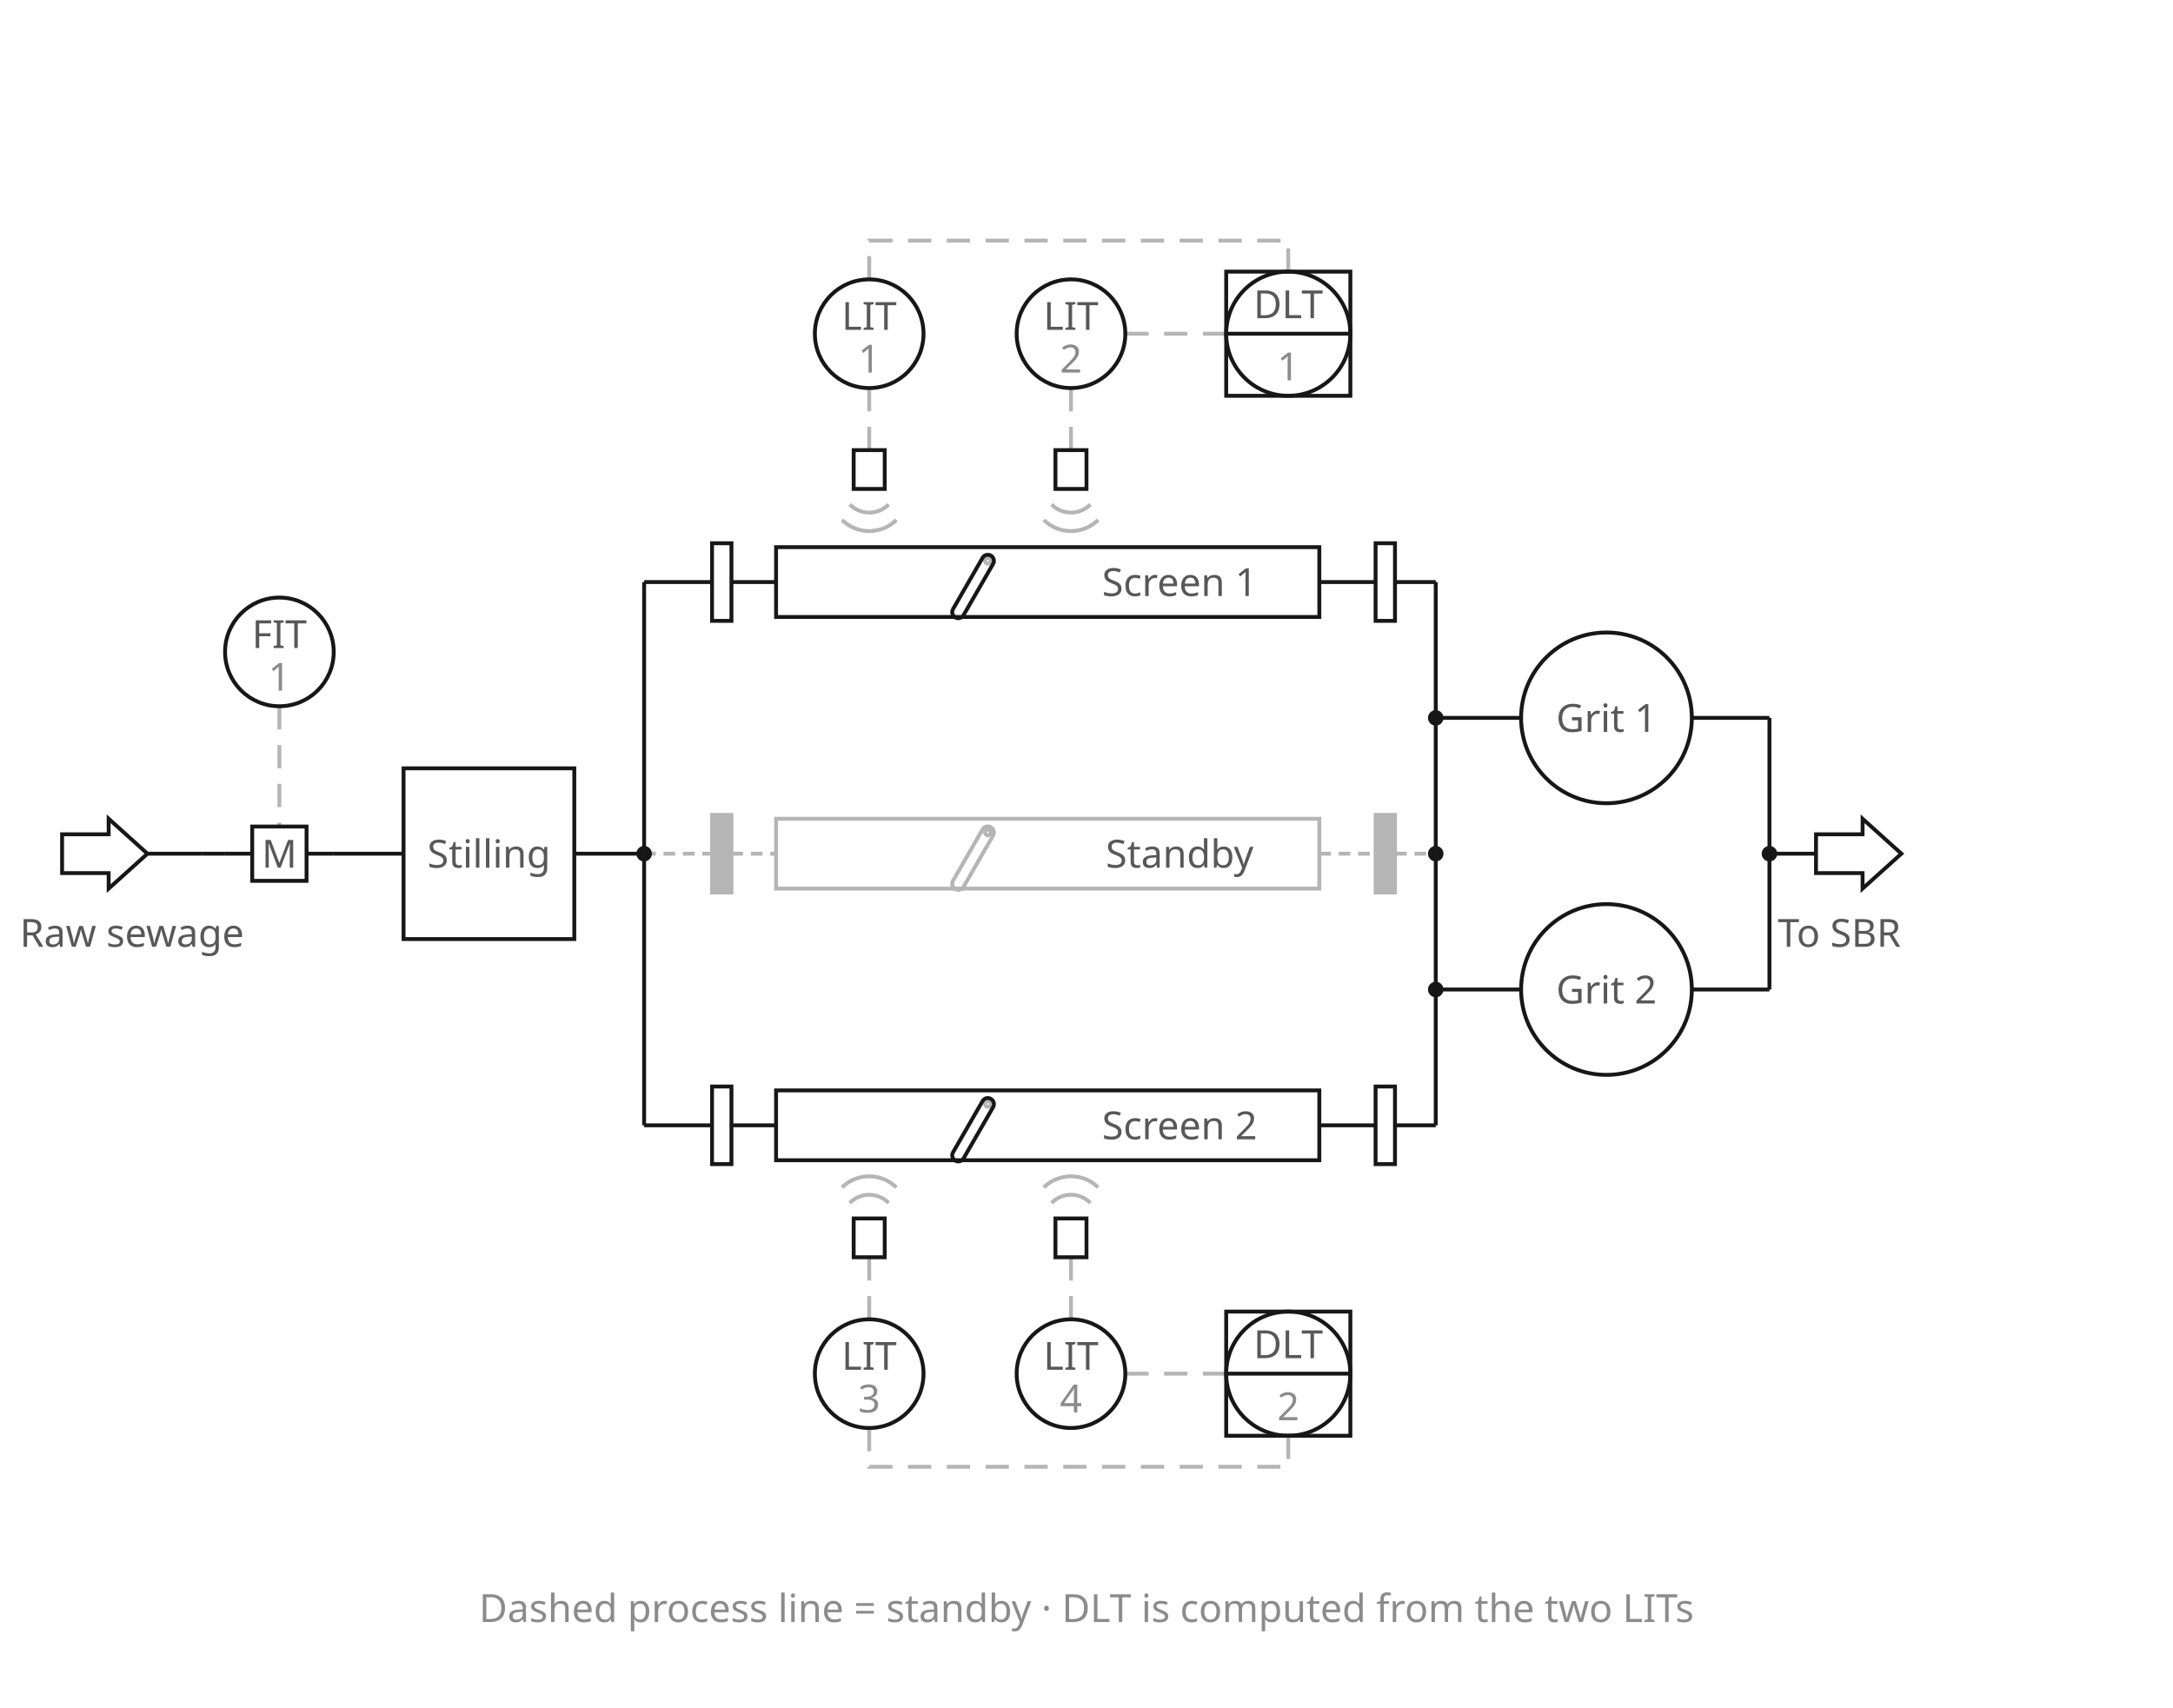
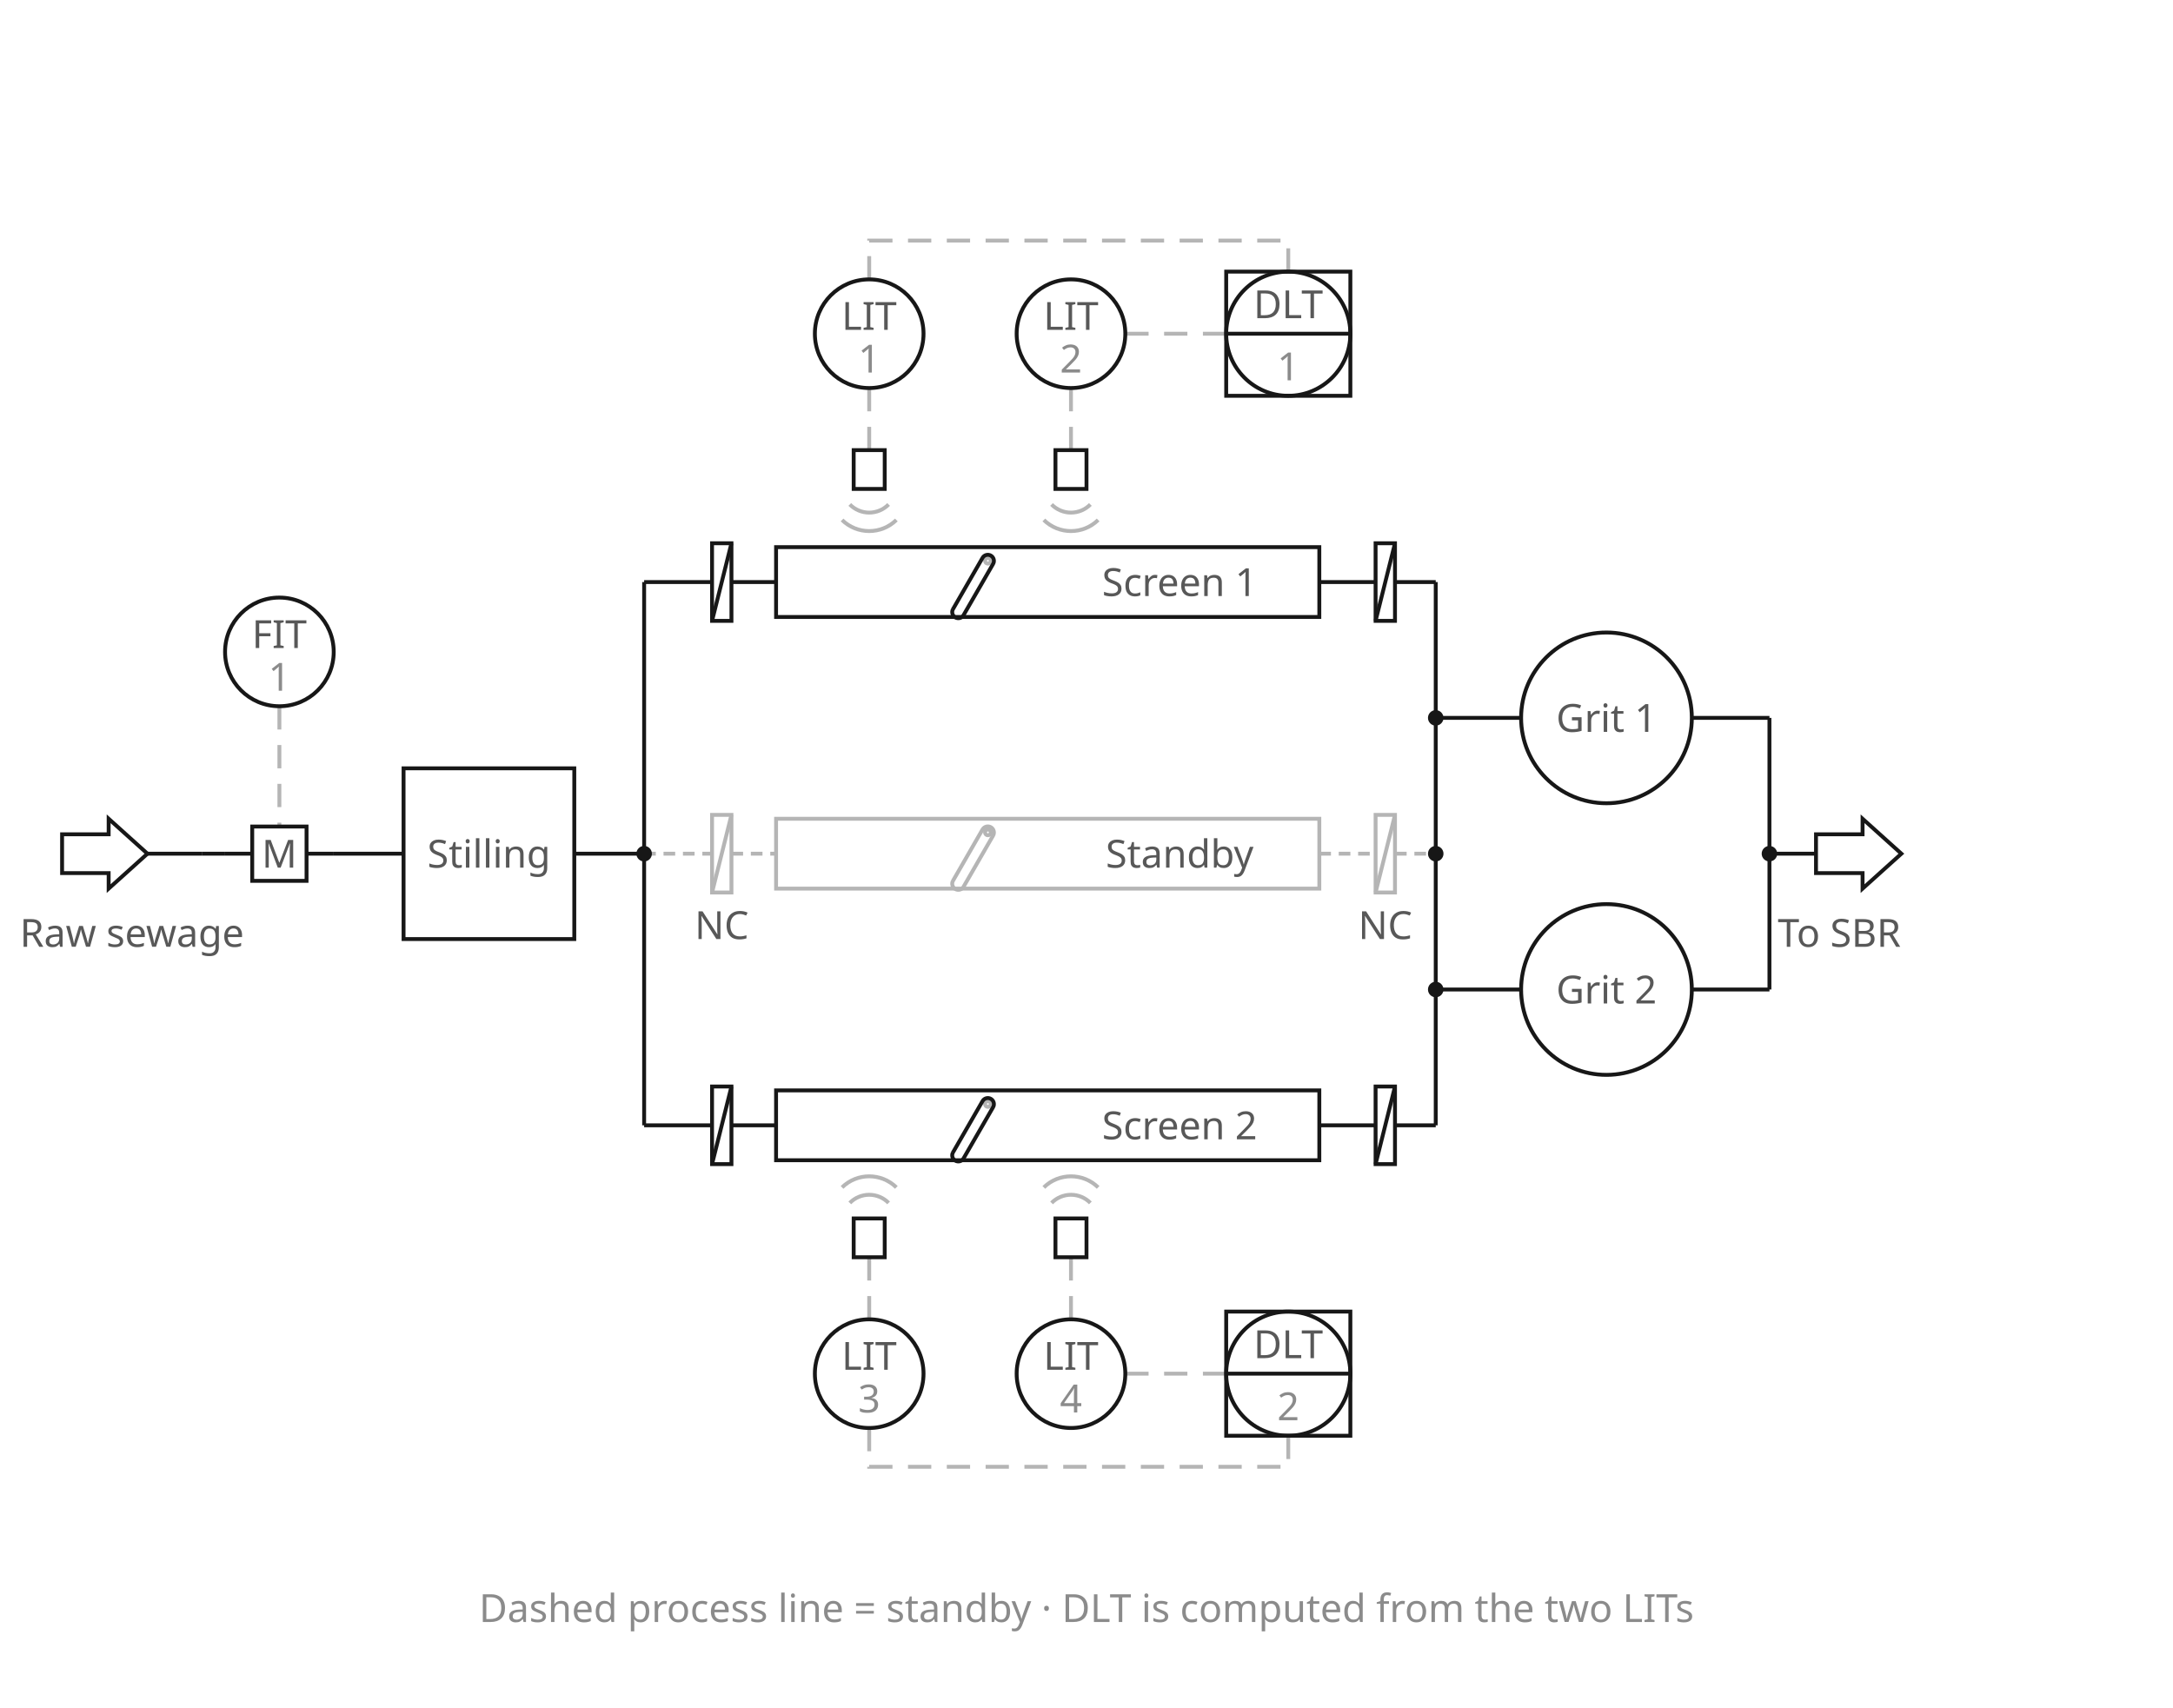
<svg xmlns="http://www.w3.org/2000/svg" data-plotter="" fill="none" stroke="currentColor" stroke-width="1" viewBox="0 0 560 440" width="560" height="440" role="img" aria-labelledby="inlet-works-pid-title" aria-describedby="inlet-works-pid-desc" style="font-family:Cal Sans, sans-serif;font-optical-sizing:auto;font-synthesis:none;font-variation-settings:'GEOM' 25;font-weight:400">
  <style>svg[data-plotter]{color:#171717}@media (prefers-color-scheme:dark){svg[data-plotter]:not([data-host-ink]){color:#ededed}}svg[data-plotter] :is(path,circle,rect,line,polyline,polygon,ellipse){vector-effect:non-scaling-stroke}</style>
  <g data-plotter-role="primary" opacity="1" stroke-dasharray="none">
    <path d="M16 215 L28 215 L28 211 L38 220 L28 229 L28 225 L16 225 Z" />
    <path d="M38 220 L52 220" />
    <path d="M58 220 L65 220 M79 220 L86 220" />
    <path d="M65 213 L79 213 L79 227 L65 227 Z" />
    <path d="M52 220 L58 220" />
    <circle cx="72" cy="168" r="14" />
    <path d="M86 220 L104 220" />
    <path d="M104 198 L148 198 L148 242 L104 242 Z" />
    <path d="M148 220 L166 220" />
    <path d="M166 150 L166 290" />
    <path d="M166 150 L183.5 150" />
    <path d="M183.5 140 L188.5 140 L188.5 160 L183.5 160 Z" />
+     <path d="M183.5 160 L188.5 140" />
    <path d="M188.5 150 L200 150" />
    <path d="M200 141 L340 141 L340 159 L200 159 Z" />
    <path d="M245.54 157.07 L253.22 143.74 M248.26 158.62 L255.95 145.29 M253.22 143.74 A1.57 1.57 0 0 1 255.95 145.29 M248.26 158.62 A1.57 1.57 0 0 1 245.54 157.07" />
    <path d="M340 150 L354.5 150" />
    <path d="M354.5 140 L359.5 140 L359.5 160 L354.5 160 Z" />
+     <path d="M354.5 160 L359.5 140" />
    <path d="M359.5 150 L370 150" />
    <path d="M166 290 L183.5 290" />
    <path d="M183.5 280 L188.5 280 L188.5 300 L183.5 300 Z" />
+     <path d="M183.5 300 L188.5 280" />
    <path d="M188.5 290 L200 290" />
    <path d="M200 281 L340 281 L340 299 L200 299 Z" />
    <path d="M245.54 297.07 L253.22 283.74 M248.26 298.62 L255.95 285.29 M253.22 283.74 A1.57 1.57 0 0 1 255.95 285.29 M248.26 298.62 A1.57 1.57 0 0 1 245.54 297.07" />
    <path d="M340 290 L354.5 290" />
    <path d="M354.5 280 L359.5 280 L359.5 300 L354.5 300 Z" />
+     <path d="M354.5 300 L359.5 280" />
    <path d="M359.5 290 L370 290" />
    <path d="M220 116 L228 116 L228 126 L220 126 Z" />
    <circle cx="224" cy="86" r="14" />
    <path d="M272 116 L280 116 L280 126 L272 126 Z" />
    <circle cx="276" cy="86" r="14" />
    <path d="M316 70 L348 70 L348 102 L316 102 Z" />
    <circle cx="332" cy="86" r="16" />
    <path d="M316 86 L348 86" />
    <path d="M228 324 L220 324 L220 314 L228 314 Z" />
    <circle cx="224" cy="354" r="14" />
    <path d="M280 324 L272 324 L272 314 L280 314 Z" />
    <circle cx="276" cy="354" r="14" />
    <path d="M316 338 L348 338 L348 370 L316 370 Z" />
    <circle cx="332" cy="354" r="16" />
    <path d="M316 354 L348 354" />
    <path d="M370 150 L370 290" />
    <path d="M370 185 L392 185" />
    <circle cx="414" cy="185" r="22" />
    <path d="M436 185 L456 185" />
    <path d="M370 255 L392 255" />
    <circle cx="414" cy="255" r="22" />
    <path d="M436 255 L456 255" />
    <path d="M456 185 L456 255" />
    <path d="M456 220 L468 220" />
    <path d="M468 215 L480 215 L480 211 L490 220 L480 229 L480 225 L468 225 Z" />
  </g>
  <g data-plotter-role="secondary" opacity="0.32" stroke-dasharray="none">
    <circle cx="254.59" cy="144.51" r="0.74" />
    <path d="M166 220 L183.5 220" stroke-dasharray="3 2" />
-     <path d="M183.5 210 L188.5 210 L188.5 230 L183.5 230 Z" fill="currentColor" />
+     <path d="M183.5 210 L188.5 210 L188.5 230 L183.5 230 Z" />
+     <path d="M183.5 230 L188.5 210" />
    <path d="M188.5 220 L200 220" stroke-dasharray="3 2" />
    <path d="M200 211 L340 211 L340 229 L200 229 Z" />
    <path d="M245.54 227.07 L253.22 213.74 M248.26 228.62 L255.95 215.29 M253.22 213.74 A1.57 1.57 0 0 1 255.95 215.29 M248.26 228.62 A1.57 1.57 0 0 1 245.54 227.07" />
    <circle cx="254.59" cy="214.51" r="0.74" />
    <path d="M340 220 L354.5 220" stroke-dasharray="3 2" />
-     <path d="M354.5 210 L359.5 210 L359.5 230 L354.5 230 Z" fill="currentColor" />
+     <path d="M354.5 210 L359.5 210 L359.5 230 L354.5 230 Z" />
+     <path d="M354.5 230 L359.5 210" />
    <path d="M359.5 220 L370 220" stroke-dasharray="3 2" />
    <circle cx="254.59" cy="284.51" r="0.74" />
    <path d="M219 130 A7 7 0 0 0 229 130 M217 134 A10 10 0 0 0 231 134" />
    <path d="M271 130 A7 7 0 0 0 281 130 M269 134 A10 10 0 0 0 283 134" />
    <path d="M229 310 A7 7 0 0 0 219 310 M231 306 A10 10 0 0 0 217 306" />
    <path d="M281 310 A7 7 0 0 0 271 310 M283 306 A10 10 0 0 0 269 306" />
  </g>
  <g data-plotter-role="secondary" opacity="0.32" stroke-dasharray="6 4" stroke-linecap="butt">
    <path d="M72 182 L72 213" />
    <path d="M224 116 L224 100" />
    <path d="M276 116 L276 100" />
    <path d="M290 86 L316 86" />
    <path d="M224 72 L224 62 L332 62 L332 70" />
    <path d="M224 324 L224 340" />
    <path d="M276 324 L276 340" />
    <path d="M290 354 L316 354" />
    <path d="M224 368 L224 378 L332 378 L332 370" />
  </g>
  <g fill="currentColor">
    <circle cx="166" cy="220" r="2" fill="currentColor" stroke="none" />
    <circle cx="370" cy="185" r="2" fill="currentColor" stroke="none" />
    <circle cx="370" cy="255" r="2" fill="currentColor" stroke="none" />
    <circle cx="370" cy="220" r="2" fill="currentColor" stroke="none" />
    <circle cx="456" cy="220" r="2" fill="currentColor" stroke="none" />
  </g>
  <g fill="currentColor" stroke="none" font-size="10" opacity="0.72">
    <text x="72" y="223.6" text-anchor="middle">M</text>
    <text x="72" y="167" text-anchor="middle">FIT</text>
    <text x="126" y="223.6" text-anchor="middle">Stilling</text>
+     <text x="186" y="242" text-anchor="middle">NC</text>
+     <text x="357" y="242" text-anchor="middle">NC</text>
    <text x="224" y="85" text-anchor="middle">LIT</text>
    <text x="276" y="85" text-anchor="middle">LIT</text>
    <text x="332" y="82" text-anchor="middle">DLT</text>
    <text x="224" y="353" text-anchor="middle">LIT</text>
    <text x="276" y="353" text-anchor="middle">LIT</text>
    <text x="332" y="350" text-anchor="middle">DLT</text>
    <text x="304" y="153.6" text-anchor="middle">Screen 1</text>
    <text x="304" y="223.6" text-anchor="middle">Standby</text>
    <text x="304" y="293.6" text-anchor="middle">Screen 2</text>
    <text x="414" y="188.6" text-anchor="middle">Grit 1</text>
    <text x="414" y="258.6" text-anchor="middle">Grit 2</text>
    <text x="474" y="244" text-anchor="middle">To SBR</text>
    <text x="34" y="244" text-anchor="middle">Raw sewage</text>
  </g>
  <g fill="currentColor" stroke="none" font-size="10" opacity="0.5">
    <text x="72" y="178" text-anchor="middle">1</text>
    <text x="224" y="96" text-anchor="middle">1</text>
    <text x="276" y="96" text-anchor="middle">2</text>
    <text x="332" y="98" text-anchor="middle">1</text>
    <text x="224" y="364" text-anchor="middle">3</text>
    <text x="276" y="364" text-anchor="middle">4</text>
    <text x="332" y="366" text-anchor="middle">2</text>
    <text x="280" y="418" text-anchor="middle">Dashed process line = standby · DLT is computed from the two LITs</text>
  </g>
</svg>
